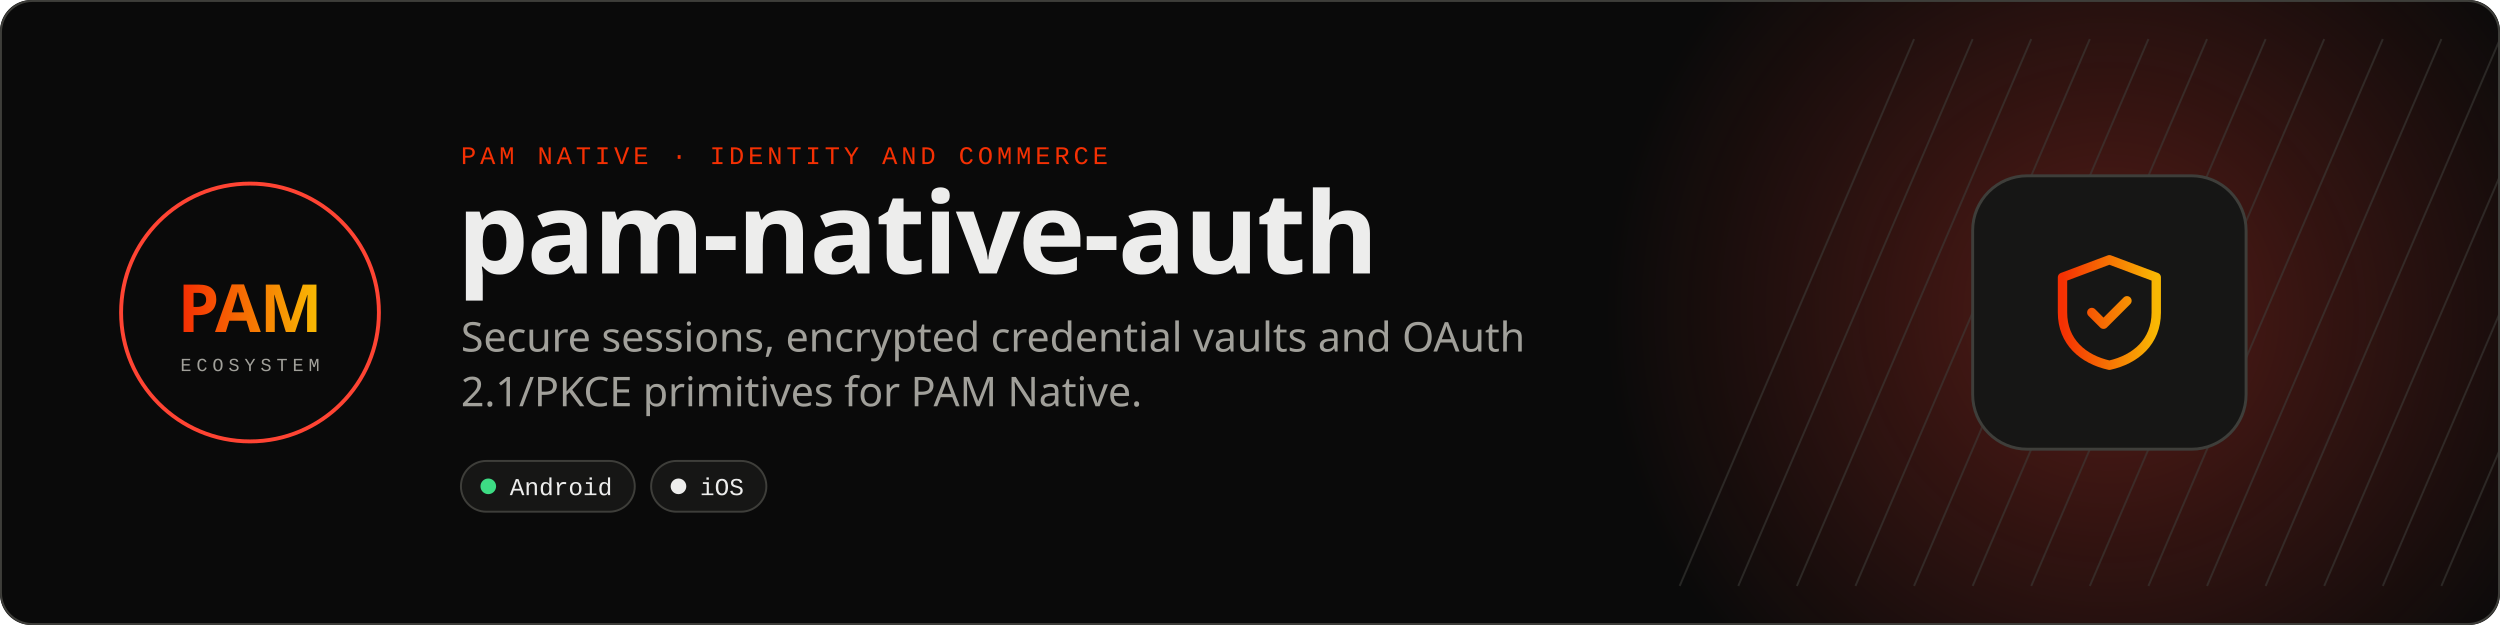
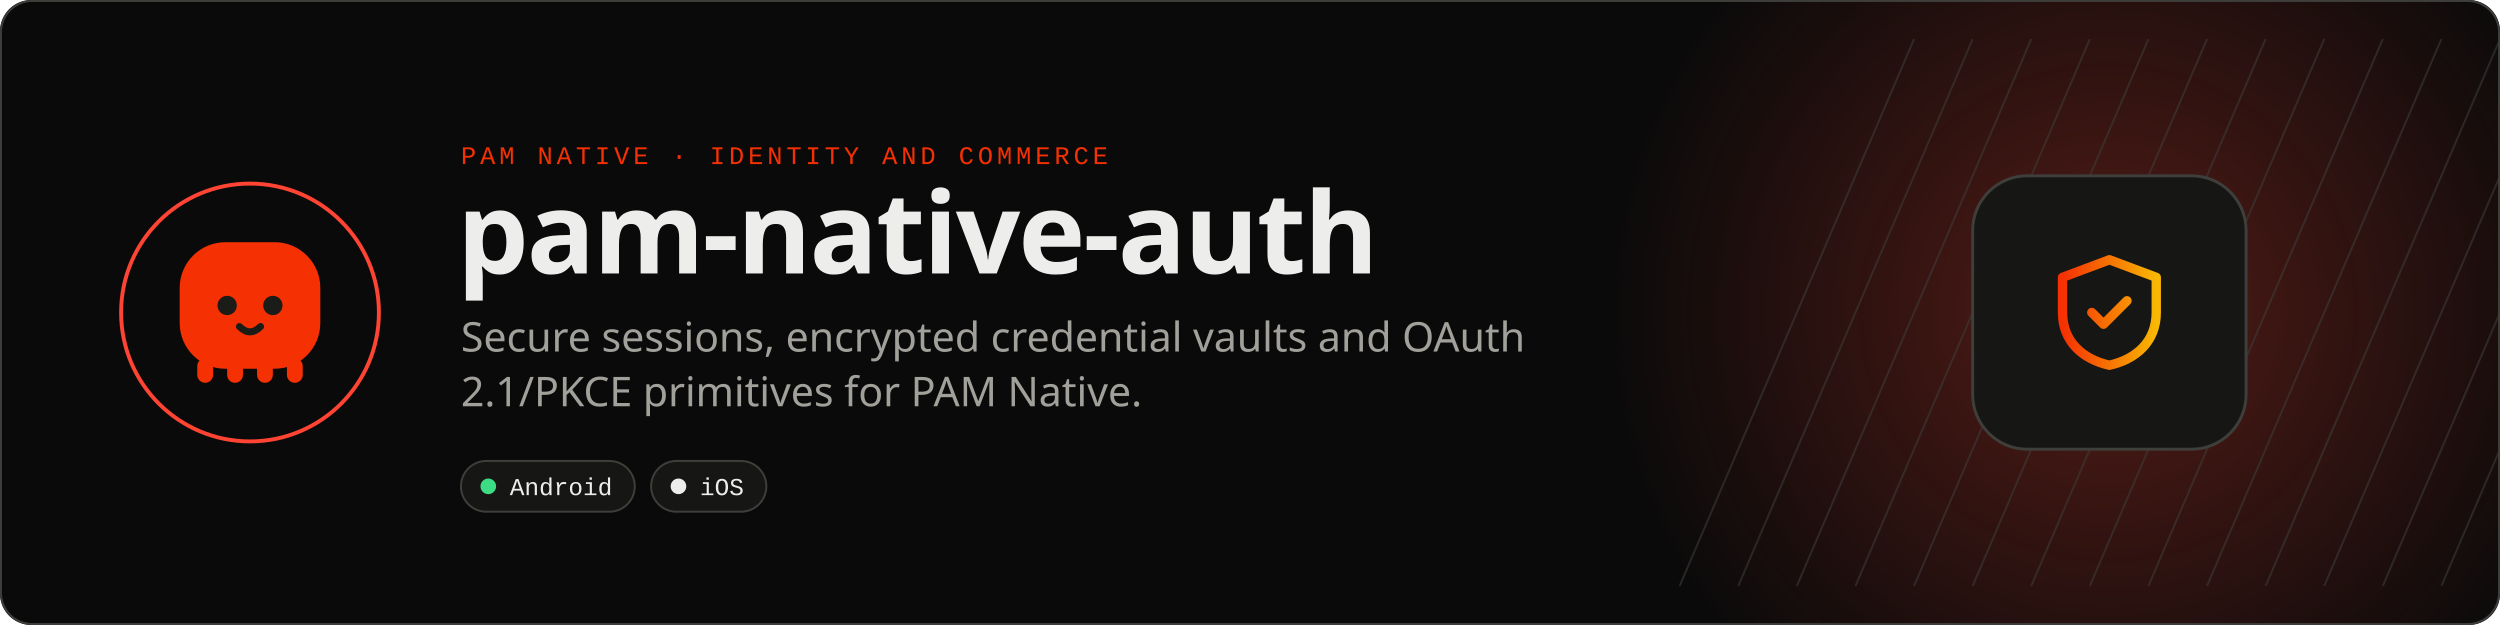
<svg xmlns="http://www.w3.org/2000/svg" viewBox="0 0 1280 320" width="1280" height="320" role="img" aria-label="pam-native-auth: Secure sessions, encrypted credential vaults and OAuth 2.1/PKCE primitives for PAM Native.">
  <defs>
    <linearGradient id="pg" x1="0" y1="0" x2="1" y2="0">
      <stop offset="0" stop-color="#f53003" />
      <stop offset="1" stop-color="#f8b803" />
    </linearGradient>
    <radialGradient id="gl">
      <stop offset="0" stop-color="#ff4433" stop-opacity=".30" />
      <stop offset="1" stop-color="#ff4433" stop-opacity="0" />
    </radialGradient>
    <clipPath id="cl">
      <rect width="1280" height="320" rx="16" />
    </clipPath>
  </defs>
  <g clip-path="url(#cl)">
    <rect width="1280" height="320" fill="#0a0a0a" />
    <circle cx="1080" cy="160" r="260" fill="url(#gl)" />
    <g fill="none" stroke="#3e3e3a" opacity=".55">
      <path d="M860 300l120-280" />
      <path d="M890 300l120-280" />
      <path d="M920 300l120-280" />
      <path d="M950 300l120-280" />
      <path d="M980 300l120-280" />
      <path d="M1010 300l120-280" />
      <path d="M1040 300l120-280" />
      <path d="M1070 300l120-280" />
      <path d="M1100 300l120-280" />
      <path d="M1130 300l120-280" />
      <path d="M1160 300l120-280" />
      <path d="M1190 300l120-280" />
      <path d="M1220 300l120-280" />
      <path d="M1250 300l120-280" />
    </g>
  </g>
  <rect x=".5" y=".5" width="1279" height="319" rx="16" fill="none" stroke="#3e3e3a" />
  <circle cx="128" cy="160" r="66" fill="#0a0a0a" stroke="#ff4433" stroke-width="2" />
  <circle cx="128" cy="160" r="66" fill="none" stroke="#ff4433">
    <animate attributeName="r" values="66;92" dur="3s" repeatCount="indefinite" />
    <animate attributeName="stroke-opacity" values=".5;0" dur="3s" repeatCount="indefinite" />
  </circle>
-   <text x="128" y="170" text-anchor="middle" font-family="-apple-system, BlinkMacSystemFont, 'Segoe UI', 'Noto Sans', Helvetica, Arial, sans-serif" font-weight="700" font-size="34" letter-spacing="-.5" fill="url(#pg)">PAM</text>
-   <text x="128" y="190" text-anchor="middle" font-family="ui-monospace, SFMono-Regular, 'SF Mono', Menlo, Consolas, 'Liberation Mono', monospace" font-size="9.5" letter-spacing="2.5" fill="#a1a09a">ECOSYSTEM</text>
+   <g transform="translate(74 104.2) scale(.9)">
+     <rect x="30" y="88" width="9" height="14" rx="4.5" fill="#f53003" />
+     <rect x="47" y="88" width="9" height="14" rx="4.5" fill="#f53003" />
+     <rect x="64" y="88" width="9" height="14" rx="4.5" fill="#f53003" />
+     <rect x="81" y="88" width="9" height="14" rx="4.5" fill="#f53003" />
+     <rect x="20" y="22" width="80" height="72" rx="26" fill="#f53003" />
+     <circle cx="47" cy="58" r="5.5" fill="#1b1b18" />
+     <circle cx="73" cy="58" r="5.5" fill="#1b1b18" />
+     <path d="M54 70q6 6 12 0" stroke="#1b1b18" stroke-width="4" stroke-linecap="round" fill="none" />
+   </g>
  <text x="236" y="84" font-family="ui-monospace, SFMono-Regular, 'SF Mono', Menlo, Consolas, 'Liberation Mono', monospace" font-size="13" letter-spacing="2" fill="#f53003">PAM NATIVE · IDENTITY AND COMMERCE</text>
  <text x="234" y="140" font-family="-apple-system, BlinkMacSystemFont, 'Segoe UI', 'Noto Sans', Helvetica, Arial, sans-serif" font-weight="700" font-size="58" letter-spacing="-1" fill="#ededec">pam-native-auth</text>
  <text x="236" y="180" font-family="-apple-system, BlinkMacSystemFont, 'Segoe UI', 'Noto Sans', Helvetica, Arial, sans-serif" font-size="21" fill="#a1a09a">Secure sessions, encrypted credential vaults and OAuth</text>
  <text x="236" y="208" font-family="-apple-system, BlinkMacSystemFont, 'Segoe UI', 'Noto Sans', Helvetica, Arial, sans-serif" font-size="21" fill="#a1a09a">2.1/PKCE primitives for PAM Native.</text>
  <rect x="236" y="236" width="89" height="26" rx="13" fill="#161615" stroke="#3e3e3a" />
  <circle cx="250" cy="249" r="4" fill="#3ddc84" />
  <text x="261" y="253.5" font-family="ui-monospace, SFMono-Regular, 'SF Mono', Menlo, Consolas, 'Liberation Mono', monospace" font-size="12.5" fill="#ededec">Android</text>
  <rect x="333.375" y="236" width="59" height="26" rx="13" fill="#161615" stroke="#3e3e3a" />
  <circle cx="347.375" cy="249" r="4" fill="#ededec" />
  <text x="358.375" y="253.5" font-family="ui-monospace, SFMono-Regular, 'SF Mono', Menlo, Consolas, 'Liberation Mono', monospace" font-size="12.5" fill="#ededec">iOS</text>
  <rect x="1010" y="90" width="140" height="140" rx="28" fill="#161615" stroke="#3e3e3a" stroke-width="1.5" />
  <g transform="translate(1044 124) scale(3)" fill="none" stroke="url(#pg)" stroke-width="1.6" stroke-linecap="round" stroke-linejoin="round">
    <path d="M12 3l8 3v6c0 5-3.5 8-8 9-4.5-1-8-4-8-9V6zM9 12l2 2 4-4" />
  </g>
</svg>
